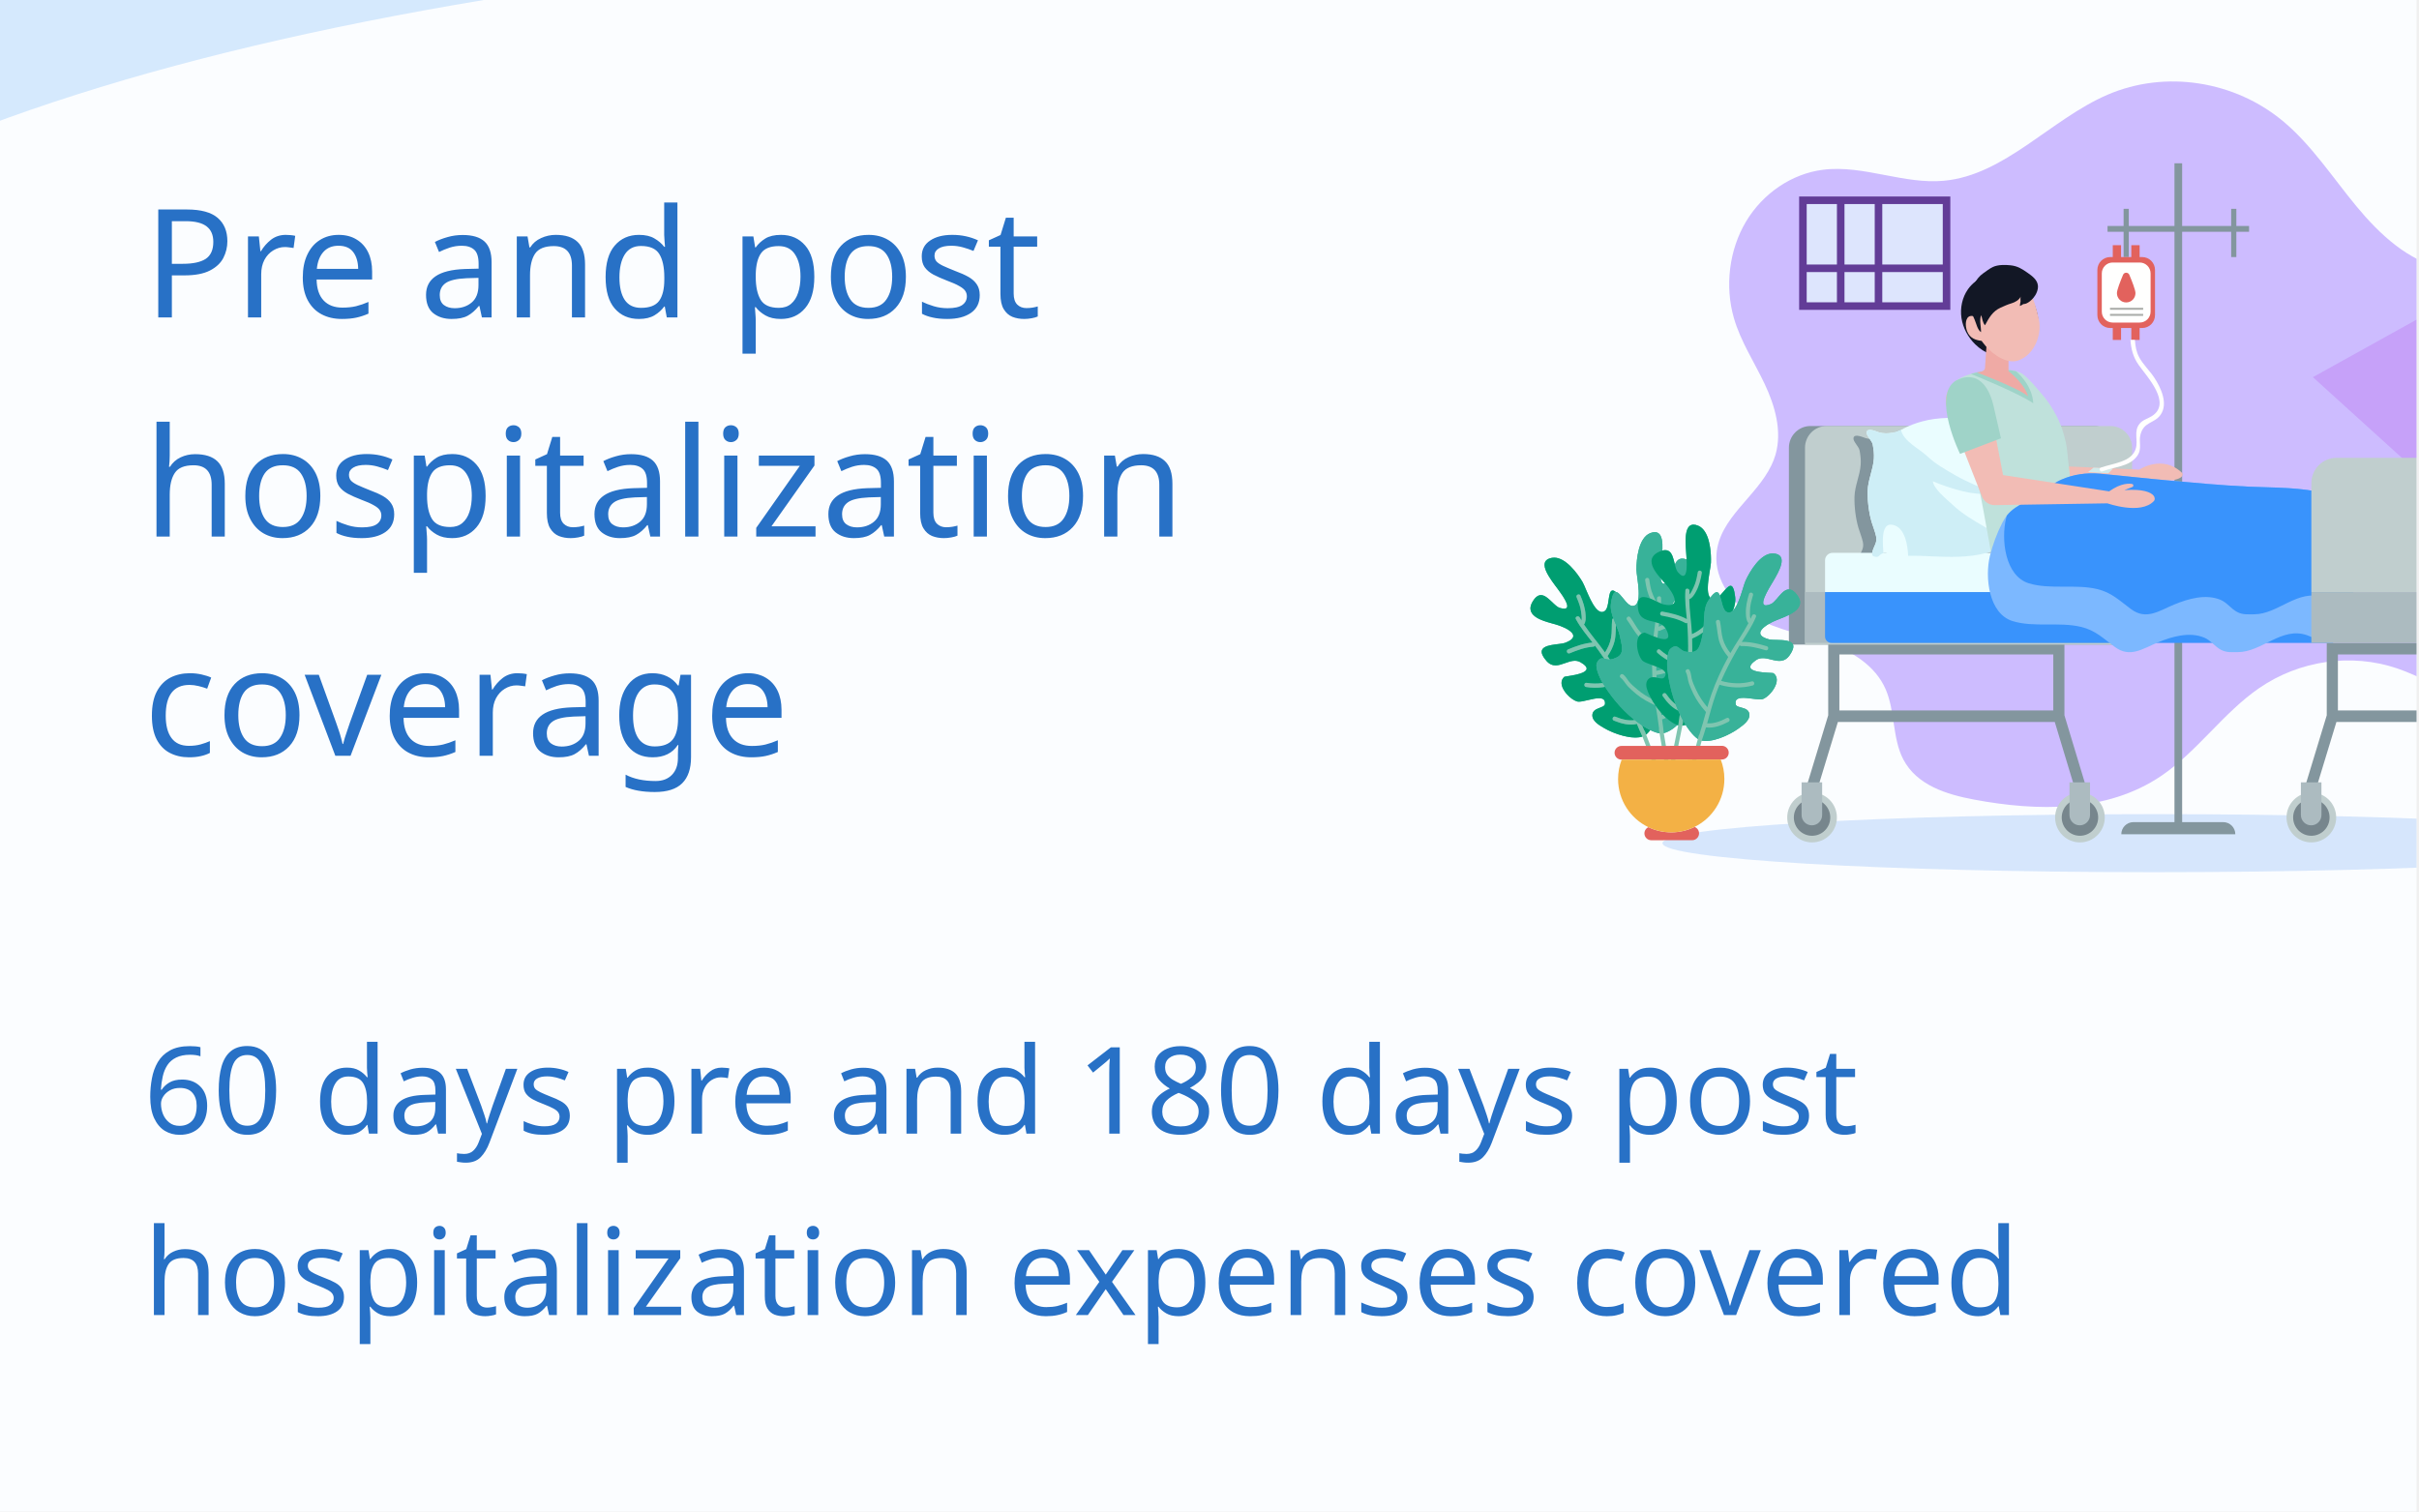
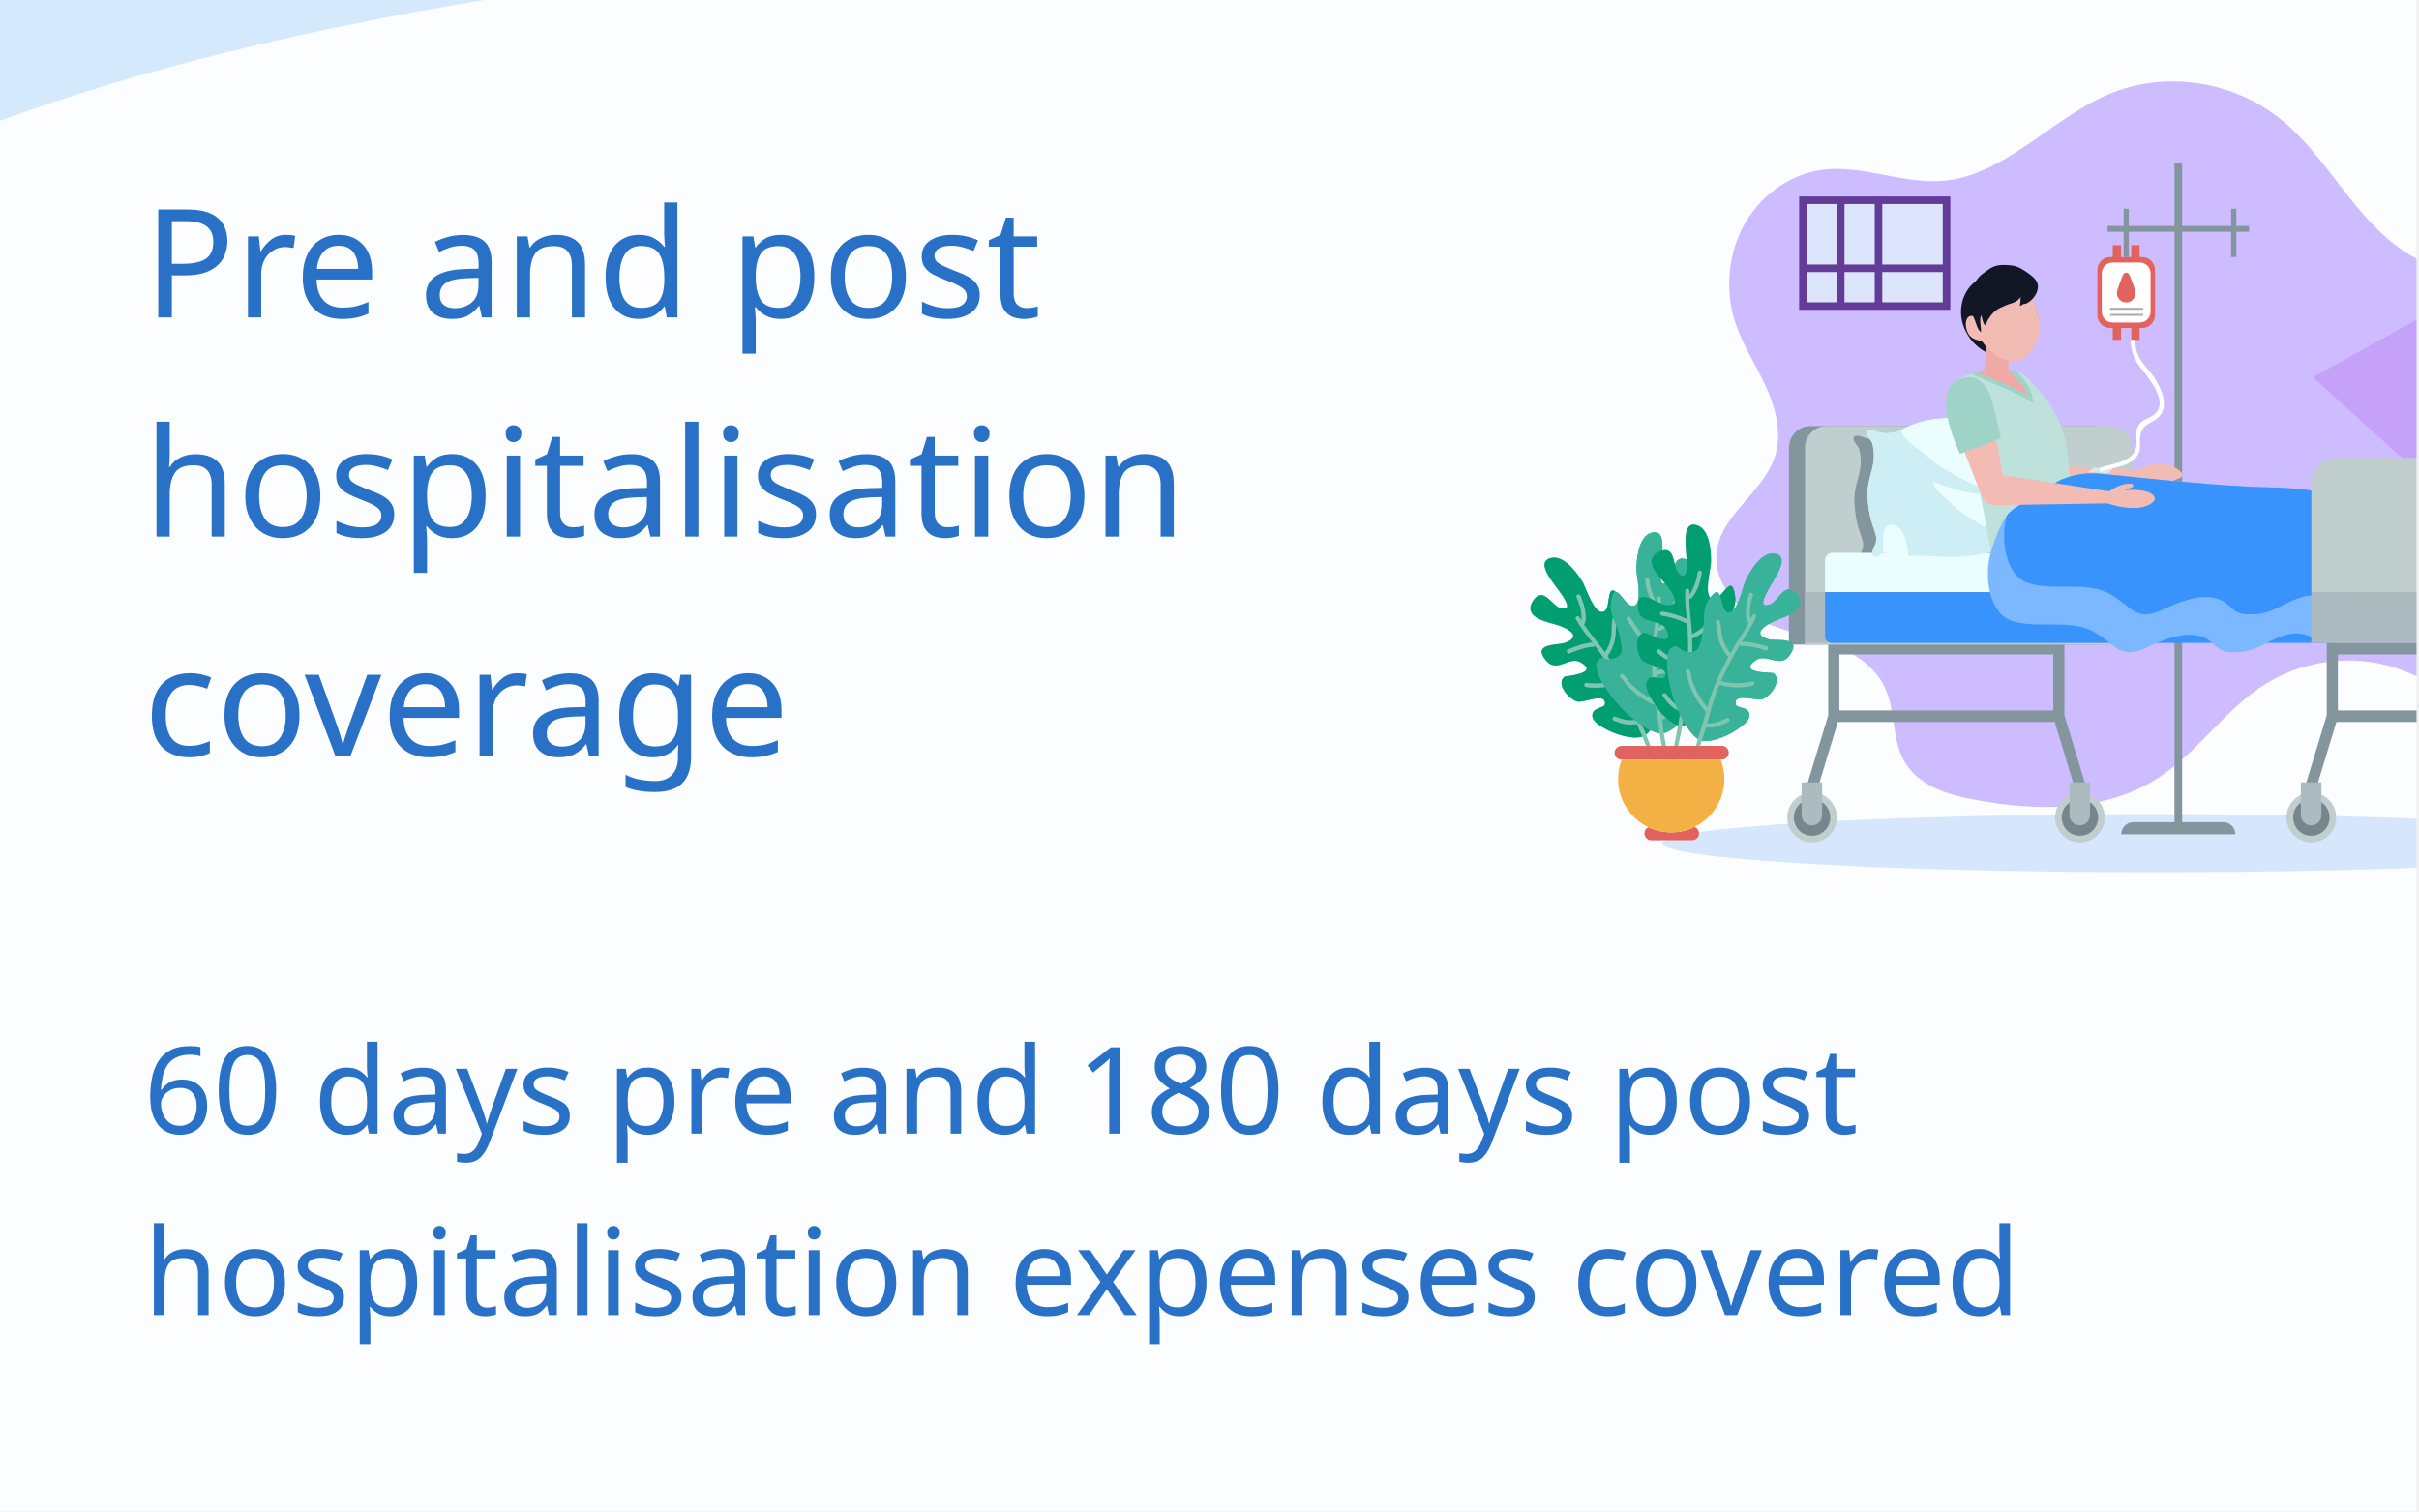
<svg xmlns="http://www.w3.org/2000/svg" xmlns:xlink="http://www.w3.org/1999/xlink" width="320" height="200" viewBox="0 0 320 200">
  <defs>
    <linearGradient id="prefix__b" x1="50%" x2="5.2%" y1="36.667%" y2="57.085%">
      <stop offset="0%" stop-color="#D5E9FD" />
      <stop offset="100%" stop-color="#FAFCFF" />
    </linearGradient>
    <path id="prefix__a" d="M0.677 0H320.677V200H0.677z" />
  </defs>
  <g fill="none" fill-rule="evenodd">
    <g transform="translate(-1353 -40) translate(1352 40)">
      <mask id="prefix__c" fill="#fff">
        <use xlink:href="#prefix__a" />
      </mask>
      <use fill="#FBFDFF" xlink:href="#prefix__a" />
      <path fill="url(#prefix__b)" d="M65 0C21.668 7.208-10.886 18.003-32.663 32.384c-32.664 21.572-88.123 49.719-100.624 22.19-8.334-18.351-5.615-36.543 8.159-54.574H65z" mask="url(#prefix__c)" />
      <g mask="url(#prefix__c)">
        <g>
          <g>
            <path fill="#CDBCFF" d="M129.492 70.803c-.987 6.47-5.485 12.518-11.252 14.044-.78.207-1.584.332-2.405.362-6.372.238-11.808-4.718-17.893-6.773-6.035-2.041-12.883-1.064-18.22 2.598-4.755 3.261-8.208 8.408-12.982 11.634-7.209 4.868-16.382 4.696-24.762 3.13-3.584-.671-7.543-1.878-9.343-5.297-1.472-2.8-1.073-6.364-2.337-9.281-1.403-3.24-4.604-5.112-7.761-6.198-3.154-1.086-6.503-1.632-9.436-3.294-2.933-1.662-5.47-4.866-5.187-8.43.377-4.756 5.242-7.518 7.26-11.723.22-.45.403-.917.545-1.409.9-3.1-.065-6.48-1.44-9.376-1.37-2.893-3.159-5.59-4.06-8.692-1.23-4.241-.626-9.06 1.607-12.794 2.233-3.733 6.052-6.31 10.136-6.836 2.754-.356 5.501.17 8.252.698 2.579.494 5.16.987 7.75.754 8.076-.726 14.153-8.14 21.68-11.385C67.286-.762 76.51.665 82.993 6.148c3.693 3.124 6.432 7.343 9.556 11.126 3.124 3.78 6.914 7.294 11.523 8.233 1.888.384 3.827.318 5.761.252 2.37-.08 4.733-.16 6.98.586 3.538 1.173 6.345 4.514 7.242 8.375.167.718.268 1.455.296 2.197.106 2.896-.764 5.693-.892 8.57-.14 3.181 1.217 5.19 2.511 7.905 2.58 5.409 4.463 11.252 3.521 17.41" transform="translate(203 10) translate(17.155)" />
            <path fill="#C3DBFB" d="M65.83 105.405c-35.932 0-65.06-1.72-65.06-3.84 0-2.121 29.128-3.84 65.06-3.84 35.931 0 65.06 1.719 65.06 3.84 0 2.12-29.129 3.84-65.06 3.84" opacity=".665" transform="translate(203 10) translate(17.155)" />
            <path fill="#C6A1F9" d="M141.542 62.469c-1.098 7.244-6.1 14.013-12.513 15.721L86.807 39.905l43.363-24.07 5.327 6.241c.186.804.298 1.628.328 2.46.12 3.24-.848 6.372-.991 9.592-.155 3.562 1.354 5.81 2.792 8.85 2.87 6.055 4.962 12.596 3.916 19.491" transform="translate(203 10) translate(17.155)" />
          </g>
          <path fill="#623C97" d="M46.262 16L36 16 36 31 56 31 56 16 46.262 16" transform="translate(203 10)" />
          <path fill="#DDE5FD" d="M47 21L51 21 51 17 47 17zM47 25L51 25 51 21 47 21zM47 30L51 30 51 26 47 26zM51 21L55 21 55 17 51 17zM51 25L55 25 55 21 51 21zM51 30L55 30 55 26 51 26zM37 21L41 21 41 17 37 17zM37 25L41 25 41 21 37 21zM37 30L41 30 41 26 37 26zM42 21L46 21 46 17 42 17zM42 25L46 25 46 21 42 21zM42 30L46 30 46 26 42 26z" transform="translate(203 10)" />
          <path fill="#83969E" d="M78.923 24.014V20.67h-2.126V19.9h2.126v-2.266h.686V19.9h6.042v-8.29h1.016v8.29h6.486v-2.266h.685V19.9h1.684v.771h-1.684v3.343h-.685V20.67h-6.486v78.112h5.435c.884 0 1.6.72 1.6 1.607H78.617c0-.887.716-1.607 1.6-1.607h5.435V20.67H79.61v3.343h-.686" transform="translate(203 10)" />
          <path fill="#E2625D" d="M77.152 33.402h4.227c.938 0 1.7-.764 1.7-1.707V25.72c0-.942-.762-1.706-1.7-1.706h-4.227c-.938 0-1.699.764-1.699 1.706v5.975c0 .943.76 1.707 1.7 1.707" transform="translate(203 10)" />
          <path fill="#FFFFFE" d="M77.477 32.68h3.577c.795 0 1.439-.646 1.439-1.443v-5.058c0-.797-.644-1.444-1.439-1.444h-3.577c-.794 0-1.438.647-1.438 1.444v5.058c0 .797.644 1.444 1.438 1.444" transform="translate(203 10)" />
          <path fill="#E2625D" d="M79.945 24.433L81.041 24.433 81.041 22.44 79.945 22.44zM77.49 24.433L78.587 24.433 78.587 22.44 77.49 22.44zM79.945 34.976L81.041 34.976 81.041 32.982 79.945 32.982zM77.49 34.976L78.587 34.976 78.587 32.982 77.49 32.982zM78.039 28.787c0 .68.549 1.232 1.227 1.232s1.227-.551 1.227-1.232c0-.415-.455-1.579-.812-2.425-.155-.37-.676-.37-.83 0-.357.846-.812 2.01-.812 2.425" transform="translate(203 10)" />
          <path fill="#AAADA9" d="M77.125 30.989L81.512 30.989 81.512 30.727 77.125 30.727zM77.125 31.795L81.512 31.795 81.512 31.532 77.125 31.532z" transform="translate(203 10)" />
          <path fill="#83969E" d="M41.323 84h28.298v-7.407H41.323V84zm-.196 1.528h28.69l2.79 9.24 1.409-.455-2.92-9.665v-9.583H39.848v9.582l-2.94 9.664 1.407.46 2.812-9.243zM107.272 84h28.298v-7.407h-28.298V84zm-.196 1.528h28.69l2.791 9.24 1.408-.455-2.92-9.665v-9.583h-31.248v9.582l-2.94 9.664 1.407.46 2.812-9.243z" transform="translate(203 10)" />
          <path fill="#C0CECE" d="M34.425 98.167c0 1.822 1.471 3.299 3.285 3.299s3.285-1.477 3.285-3.299c0-1.822-1.47-3.299-3.285-3.299-1.814 0-3.285 1.477-3.285 3.299" transform="translate(203 10)" />
          <path fill="#77868D" d="M35.3 98.167c0 1.337 1.08 2.42 2.41 2.42 1.331 0 2.41-1.083 2.41-2.42 0-1.336-1.079-2.42-2.41-2.42-1.33 0-2.41 1.084-2.41 2.42" transform="translate(203 10)" />
          <path fill="#83969E" d="M77.92 75.288H34.647V49.246c0-1.59 1.283-2.878 2.866-2.878h37.54c1.584 0 2.867 1.288 2.867 2.878v26.042" transform="translate(203 10)" />
          <path fill="#C0CECE" d="M80.052 75.288H36.778V49.246c0-1.59 1.283-2.878 2.867-2.878h37.54c1.584 0 2.867 1.288 2.867 2.878v26.042" transform="translate(203 10)" />
          <path fill="#83969E" d="M44.144 51.48c.044-.646-.03-1.26-.15-1.895-.096-.5-.872-1.171-.806-1.617.096-.667 1.288-.09 1.638.012.584.172 1.137.152 1.743.058.415-.065.786-.216 1.156-.395.111-.055.222-.11.335-.168.808-.41 1.595-.703 2.467-.941 2.143-.589 4.572-.546 6.76-.312 1.532.165 3.19.481 4.724.318.588-.062 1.148-.05 1.65-.372.485-.309 1.338-1.069 1.92-.616.759.584.444 2.565.537 3.44l.081-.157c.052.492.084.992.201 1.46.267 1.07.958 2.112 1.355 3.156.462 1.218.5 2.726.368 3.996-.065.603-.187 1.264-.357 1.85-.175.609-.482 1.232-.034 1.765.234.277.532.33.523.75-.008.335-.261.597-.562.714-.598.233-1.294-.096-1.891-.138-.75-.054-1.464.127-2.172.328-.42.12-.838.247-1.257.338-1.429.311-2.806.806-4.252 1.09-2.592.506-5.206.267-7.792.182-1.27-.043-2.555.058-3.812-.185-.665-.13-.956-.405-1.52.028-.256.197-.263.344-.654.277-.42-.072-.487-.207-.392-.65.171-.799.674-1.165.485-2.067-.132-.626-.403-1.257-.587-1.878-.37-1.246-.56-2.812-.525-4.122.038-1.455.721-2.799.82-4.25" transform="translate(203 10)" />
          <path fill="#ACBBC0" d="M36.778 75.065L80.052 75.065 80.052 68.344 36.778 68.344z" transform="translate(203 10)" />
          <path fill="#EAFDFF" d="M106.633 68.344H39.428v-4.199c0-.549.444-.994.99-.994h66.215v5.193" transform="translate(203 10)" />
          <path fill="#EAFDFF" d="M46.084 63.673c.392.067.398-.08.654-.277.564-.433.855-.157 1.52-.028 1.258.244 2.542.142 3.813.184 2.585.086 5.2.325 7.792-.181 1.446-.284 2.823-.779 4.251-1.09.42-.091.838-.218 1.258-.337.707-.202 1.422-.383 2.171-.329.597.042 1.293.37 1.892.138.3-.117.554-.38.561-.713.01-.421-.288-.474-.523-.751-.448-.533-.14-1.156.035-1.766.17-.585.291-1.245.356-1.849.134-1.27.094-2.778-.368-3.996-.397-1.044-1.088-2.085-1.354-3.156-.117-.468-.15-.969-.201-1.46l-.082.156c-.092-.874.222-2.854-.535-3.439-.584-.452-1.437.307-1.921.616-.503.322-1.063.31-1.65.372-1.534.164-3.192-.153-4.724-.318-2.188-.234-4.617-.276-6.76.312-.873.238-1.66.532-2.468.941-.112.058-.223.114-.334.168-.37.18-.741.33-1.157.395-.606.094-1.158.115-1.743-.058-.35-.103-1.541-.68-1.638-.012-.065.446.71 1.117.806 1.617.12.635.195 1.25.15 1.895-.098 1.45-.781 2.794-.82 4.25-.035 1.31.155 2.876.525 4.122.184.62.456 1.251.588 1.878.189.9-.314 1.267-.486 2.066-.095.443-.028.578.392.65" transform="translate(203 10)" />
          <path fill="#CEEEF6" d="M46.252 63.69c-.047 0-.102-.006-.168-.017-.313-.053-.43-.142-.43-.368 0-.077.014-.17.038-.282.146-.676.527-1.042.528-1.684 0-.117-.013-.243-.042-.382-.132-.627-.404-1.257-.588-1.878-.34-1.15-.53-2.57-.529-3.811 0-.105.002-.21.005-.312.038-1.455.72-2.799.82-4.25.008-.127.012-.255.012-.382 0-.508-.067-1.004-.163-1.512-.092-.48-.809-1.116-.81-1.561 0-.02.002-.038.004-.056.034-.237.207-.317.43-.317.407 0 .983.263 1.208.329.314.092.618.13.925.13.267 0 .537-.028.818-.072.416-.065.787-.216 1.157-.395l.015.065c.383 1.488 2.38 2.42 3.437 3.408 1.18 1.104 2.403 1.767 3.808 2.58 1.555.9 3.2 1.504 4.823 2.258-.386.118-.832.17-1.315.17-2.13 0-4.971-1-6.54-1.668.074 1 1.89 2.427 2.61 3.111 1.254 1.19 2.798 2.087 4.289 2.945 1.51.869 3.149 1.535 4.778 2.205-.42.119-.839.246-1.258.337-1.428.311-2.805.806-4.251 1.09-1.236.241-2.477.313-3.718.313-1.361 0-2.722-.086-4.074-.132-.549-.018-1.1-.01-1.65-.013-.063-1.452-.42-3.44-1.671-3.974-.242-.103-.45-.15-.628-.15-.876 0-1.047 1.123-1.047 2.19 0 .437.029.865.05 1.202.005.1.015.227.027.376-.126.03-.26.095-.414.213-.213.165-.253.293-.486.293" transform="translate(203 10)" />
          <path fill="#D6EEF1" d="M64.181 51.112c-2.262 0-5.478-1.671-6.636-2.484 1.4.675 3.04.941 4.561 1.224.63.116 1.472.323 2.257.323.634 0 1.23-.135 1.648-.56l-.105.13c.282-.1.428-.323.636-.53-.18 1.4-1.129 1.897-2.361 1.897M65.056 54.22c-2.082 0-5.646-1.436-6.226-1.82 1.473.426 3.457 1.21 5.243 1.21.877 0 1.707-.19 2.404-.703l.071.112c.134.887-.516 1.201-1.492 1.201M66.253 57.693c-1.006 0-4.172-1.068-4.18-2.1.057-.016.122-.023.193-.023.106 0 .224.015.342.044l-.132-.072c.075.032.151.064.227.098.148.044.29.106.405.181.492.226.992.473 1.467.72.454.237 1.625.641 1.749 1.15l-.071.002" transform="translate(203 10)" />
          <path fill="#3993FC" d="M106.633 75.065H40.267c-.463 0-.839-.377-.839-.842v-5.879h67.205v6.721" transform="translate(203 10)" />
          <path fill="#121725" d="M58.749 27.764c.769-.816 1.83-1.357 2.946-1.435 1.047-.073 2.104.254 2.979.839.874.583 1.57 1.413 2.075 2.338.763 1.397 1.205 3.255.686 4.807-.523 1.561-1.907 2.697-3.54 2.917-1.674.224-3.397-.487-4.605-1.673-.951-.934-1.622-2.168-1.817-3.489-.196-1.32.1-2.722.872-3.81.123-.174.258-.339.404-.494" transform="translate(203 10)" />
          <path fill="#F2BCB5" d="M69.644 54.406l11.493-1.06c1.445.923 2.514.874 2.794.82.169-.033.183-.23.024-.288l-.963-.346c2.339.211 3.229-.13 3.568-.417.173-.146.247-.402.084-.557-2.599-2.477-5.655-.413-5.655-.413l-13.712-.625c.877.911 1.697 1.854 2.367 2.886" transform="translate(203 10)" />
          <path fill="#D1EBEB" d="M77.523 52L76.896 52.63 74.215 52.468 74.958 51.87 77.523 52" transform="translate(203 10)" />
          <path fill="#BFE1DB" d="M56.337 41.643c.414 1.311 1.804 5.695 2.112 6.837 1.262 4.727 2.932 14.67 2.932 14.67h13.197l-2.309-6.54s-.66-5.374-.709-5.945l-.042-.483c-.238-2.765-1.284-5.395-3.018-7.555-.505-.626-1.032-1.256-1.527-1.8-.49-.53-.943-.983-1.327-1.28-.234-.18-.553-.32-.934-.42-1.54-.41-4.085-.215-5.99.347-.897.266-1.651.614-2.09 1.018-.316.29-.425.742-.295 1.151" transform="translate(203 10)" />
          <path fill="#9FD3C8" d="M58.722 39.474v.003s6.274 2.509 8.242 3.883c0 0 .09-2.114-2.252-4.234-1.54-.41-4.085-.214-5.99.348" transform="translate(203 10)" />
          <path fill="#7CB8FF" d="M64.247 72.184c2.808.865 6.145.07 9.047.764 1.899.455 2.924 1.51 4.46 2.649 2.03 1.506 3.702.229 5.737-.611 1.838-.758 4.165-1.433 6.112-.611.885.372 1.397 1.203 2.242 1.628.721.36 1.387.284 2.19.284 3.177.003 5.799-3.407 9.142-2.24 1.457.508 3.334 1.9 3.915-.305.323-1.225.302-2.578.268-3.892-.006-.406-.015-.806-.018-1.2-.006-1.62-.718-3.492-.125-5.072.329-.883 1.238-1.05 2.187-1.03.548.01 1.108.083 1.582.117 5.512.37 11.557 3.226 16.945.687.7-.33 1.682-.85 1.688-1.735-1.414-1.152-4.122-.773-5.856-.957-2.613-.28-5.153-1.353-7.422-2.569l-.068-.036c-1.782-.956-3.391-.532-5.28-.993-1.796-.437-3.46-1.28-5.267-1.75-3.306-.865-6.866-.767-10.248-.92-3.554-.162-7.125-.507-10.645-.819-3.024-.266-6.05-.623-9.078-.898-1.737-.156-3.501.092-5.095.803-.22.101-.435.208-.639.327-1.33.776-2.558 1.726-3.91 2.481-1.13.635-1.962 1.081-2.64 1.946-.216.272-.414.583-.605.956-.715 1.406-1.244 2.847-1.625 4.369-.694 2.792-.17 7.653 3.006 8.627" transform="translate(203 10)" />
          <path fill="#3993FC" d="M66.391 67.183c2.809.861 6.146.067 9.048.764 1.898.455 2.924 1.506 4.46 2.646 2.029 1.506 3.702.229 5.737-.611 1.837-.758 4.165-1.433 6.115-.611.882.372 1.393 1.203 2.239 1.628.72.36 1.387.284 2.193.284 3.173.003 5.799-3.406 9.139-2.24.645.227 1.375.624 2.038.807.828.229 1.555.116 1.877-1.112.423-1.604.259-3.43.252-5.093 0-.354-.036-.72-.085-1.096-.17-1.33-.501-2.74-.042-3.975.52-1.393 2.473-1.002 3.77-.913 1.052.07 2.125.232 3.209.43l-.068-.036c-1.782-.956-3.391-.532-5.28-.993-1.796-.437-3.46-1.28-5.267-1.75-3.306-.865-6.866-.767-10.248-.92-3.554-.162-7.125-.507-10.645-.819-3.024-.266-6.05-.623-9.078-.898-1.737-.156-3.501.092-5.095.803-.22.101-.435.208-.639.327-1.33.776-2.558 1.726-3.91 2.481-1.13.635-1.962 1.081-2.64 1.946-.03.107-.058.214-.085.32-.694 2.793-.17 7.654 3.005 8.631" transform="translate(203 10)" />
          <path fill="#F2BCB5" d="M55.7 44.275l4.468 11.387c.275.7.934 1.164 1.674 1.178l14.944-.239s4.397 1.565 6.145-.304c.184-.197.117-.54-.062-.742-.353-.394-1.299-.886-3.841-.706l1.06-.417c.176-.07.17-.332-.01-.383-.301-.084-1.456-.195-3.069.967l-14.03-2.153-2.01-10.453c-.362-1.78-2.243-2.768-3.88-2.038-1.474.658-2.108 2.438-1.389 3.903" transform="translate(203 10)" />
          <path fill="#EFAAA5" d="M60.584 38.715l.257-3.776 2.86 1.488-.005 2.676c2.323 1.901 2.586 3.33 2.586 3.33-1.215-1.057-6.787-3.159-6.787-3.159.583-.05 1.04-.178 1.089-.56" transform="translate(203 10)" />
          <path fill="#F2BCB5" d="M58.223 33.833c.38.973 1.187 1.175 1.92 1.271.037.055.073.105.115.16.5.684 1.148 1.318 1.846 1.78.95.636 1.987.952 2.85.664 1.417-.478 2.404-1.836 2.733-3.352.016-.076.032-.152.043-.227.11-.62.109-1.27-.024-1.883-1.162-5.563-3.193-6.35-5.322-5.838-1.63.39-2.925 3.167-3.08 5.507-.24-.097-.472-.139-.67-.094-.652.157-.71 1.24-.411 2.012" transform="translate(203 10)" />
          <path fill="#9FD3C8" d="M62.698 47.994l-5.412 2.062s-3.668-7.486-.693-9.603c0 0 3.667-2.478 5.094 3.12l1.01 4.42" transform="translate(203 10)" />
          <path fill="#121725" d="M58.669 29.555c-.006.55.022 1.084.123 1.621.075.404.256.736.419 1.108.228.522.368 1.336.85 1.67.024-.688-.26-1.61.023-2.258.145.43.188.994.5 1.343.527-.968 1.001-1.852 2.067-2.331.488-.22.935-.424 1.451-.577.47-.14.99-.43 1.215-.89-.073.208-.012.45-.028.669-.014.192-.105.384-.075.577.144-.062.295-.15.444-.25.126-.012.254-.024.379-.074.357-.143.702-.453.952-.747.359-.421.649-1.055.6-1.621-.067-.766-.769-1.279-1.346-1.684-.76-.533-1.343-.913-2.3-1.01-.72-.075-1.632-.086-2.301.223-.46.212-.86.545-1.277.83-1.048.718-1.684 2.134-1.696 3.401" transform="translate(203 10)" />
          <path fill="#FFFFFE" d="M80.418 34.976c.053.792.177 1.571.561 2.286.53.986 1.37 1.756 1.987 2.684.872 1.313 1.913 3.484.823 4.971-.83 1.132-2.186.879-2.63 2.566-.275 1.047.26 1.893-.456 2.873-1.052 1.441-3.063 1.395-4.588 2.016-.094.038-.2.014-.267-.063l-.048-.056c-.108-.127-.057-.323.1-.38 1.575-.57 4.097-.704 4.635-2.518.334-1.126-.316-2.284.505-3.289.431-.527 1.067-.658 1.617-1.005 2.69-1.695-.605-5.175-1.728-6.752-.762-1.069-1.005-2.124-1.105-3.333h.594" transform="translate(203 10)" />
          <path fill="#C0CECE" d="M103.76 68.344h45.746V53.928c0-1.852-1.496-3.353-3.34-3.353H107.1c-1.844 0-3.34 1.501-3.34 3.353v14.416" transform="translate(203 10)" />
          <path fill="#ACBBC0" d="M103.76 75.065L149.506 75.065 149.506 68.344 103.76 68.344zM37.685 99.206c.75 0 1.36-.611 1.36-1.365v-4.323h-2.72v4.323c0 .754.61 1.365 1.36 1.365" transform="translate(203 10)" />
          <path fill="#C0CECE" d="M69.863 98.167c0 1.822 1.47 3.299 3.285 3.299 1.814 0 3.285-1.477 3.285-3.299 0-1.822-1.471-3.299-3.285-3.299s-3.285 1.477-3.285 3.299" transform="translate(203 10)" />
          <path fill="#77868D" d="M70.738 98.167c0 1.337 1.079 2.42 2.41 2.42 1.33 0 2.41-1.083 2.41-2.42 0-1.336-1.08-2.42-2.41-2.42-1.331 0-2.41 1.084-2.41 2.42" transform="translate(203 10)" />
          <path fill="#ACBBC0" d="M73.122 99.206c.75 0 1.36-.611 1.36-1.365v-4.323h-2.719v4.323c0 .754.609 1.365 1.36 1.365" transform="translate(203 10)" />
          <path fill="#C0CECE" d="M100.475 98.167c0 1.822 1.471 3.299 3.285 3.299s3.285-1.477 3.285-3.299c0-1.822-1.47-3.299-3.285-3.299-1.814 0-3.285 1.477-3.285 3.299" transform="translate(203 10)" />
          <path fill="#77868D" d="M101.35 98.167c0 1.337 1.08 2.42 2.41 2.42 1.331 0 2.41-1.083 2.41-2.42 0-1.336-1.079-2.42-2.41-2.42-1.33 0-2.41 1.084-2.41 2.42" transform="translate(203 10)" />
          <path fill="#ACBBC0" d="M103.735 99.206c.75 0 1.36-.611 1.36-1.365v-4.323h-2.72v4.323c0 .754.61 1.365 1.36 1.365" transform="translate(203 10)" />
          <path fill="#38B299" d="M5.04 75.056c2.416-.905.25-1.997-1.26-2.436-1.222-.356-4.285-.944-3.027-3.034 1.318-2.19 2.549.534 3.583.847 2.313.7-.08-2.234-.65-3.016-.781-1.072-2.426-3.261-.375-3.61 1.658-.283 3.359 2.046 4.039 3.205.484.827 1.663 4.692 2.923 3.845.953-.64-.004-4.51 2.244-1.734.914 1.129.754 2.931 1.16 4.218.597 1.884.848 2.666 2.513 2.194.864-.245.898-1.33 1.957-.59.545.381.696 2.12.687 2.723-.079 5.543-2.31 9.241-3.354 9.713-1.414.639-4.027-.314-5.228-1.018-.597-.35-1.686-.928-1.603-1.804.092-.982 1.603-.83 1.663-1.408.109-1.049-1.088-.791-2.18-.534-.613.145-1.192.289-1.49.203-1.074-.31-2.844-2.252-1.709-3.265.117-.104 4.81-.415 2.136-1.932-.656-.372-1.336-.129-2.015.114-.853.305-1.703.61-2.495-.306-2.047-2.367 1.574-2.035 2.48-2.375" transform="translate(203 10)" />
          <path fill="#009E71" d="M14.336 87.591c-1.405 0-3.161-.687-4.084-1.228-.575-.336-1.606-.885-1.608-1.707 0-.032.001-.064.005-.097.092-.982 1.603-.83 1.663-1.408.005-.045.007-.086.007-.126 0-.483-.328-.636-.794-.636-.403 0-.908.114-1.393.228-.485.115-.95.229-1.27.229-.084 0-.158-.008-.22-.026-.83-.239-2.075-1.452-2.075-2.46 0-.296.108-.575.366-.805.091-.081 2.957-.287 2.958-1.091 0-.229-.23-.505-.822-.84-.243-.14-.49-.192-.74-.192-.421 0-.849.152-1.275.305-.427.152-.852.305-1.27.305-.418 0-.829-.153-1.225-.61-.44-.51-.618-.893-.617-1.186 0-1.07 2.386-.923 3.097-1.19.782-.292 1.084-.604 1.084-.908.001-.635-1.322-1.23-2.344-1.528-1.02-.298-3.323-.756-3.323-2.116 0-.269.09-.573.297-.918.372-.617.737-.844 1.093-.844.904 0 1.748 1.466 2.49 1.691.243.074.434.107.581.107.292 0 .408-.132.408-.343.002-.694-1.247-2.244-1.639-2.78-.504-.69-1.365-1.846-1.366-2.673 0-.457.262-.813.991-.938.093-.015.187-.023.28-.023 1.567 0 3.117 2.135 3.759 3.23.436.745 1.44 3.965 2.556 3.965.122 0 .244-.038.367-.12.706-.476.363-2.726 1.055-2.726.114 0 .256.061.437.202-.268.006-.492.392-.654 1.503-.019.13-.027.26-.027.389 0 .529.147 1.06.34 1.583-.082.03-.149.1-.161.215-.086.786.004 1.58-.142 2.36-.132.716-.416 1.344-.8 1.946-.882-1.239-1.937-2.417-2.781-3.694.26-.366.236-.849.208-1.294-.056-.906-.33-1.698-.678-2.529-.049-.115-.143-.164-.238-.164-.177 0-.36.165-.27.378.269.64.525 1.268.602 1.964.03.27.131.775.042 1.112-.08-.132-.16-.263-.232-.398-.059-.108-.157-.153-.254-.153-.185 0-.364.162-.254.366.596 1.11 1.421 2.102 2.208 3.102-1.129.09-2.202.479-3.24.91-.29.122-.157.534.104.534.034 0 .07-.007.109-.023 1.006-.42 2.036-.795 3.131-.876.11-.008.174-.068.207-.144.158.206.315.414.465.624.261.365.519.733.771 1.105-.095-.021-.186-.037-.273-.037-.255 0-.485.13-.706.62-.04.09-.058.2-.058.327 0 .699.549 1.846.828 2.318-.326.045-.655.068-.985.068-.378 0-.759-.03-1.139-.093-.017-.003-.034-.004-.05-.004-.307 0-.353.497-.022.552.401.066.804.098 1.205.098.44 0 .878-.038 1.311-.112 1.256 1.933 2.654 3.382 3.92 4.388-.166.027-.333.04-.5.04-.704 0-1.419-.218-2.054-.479-.038-.015-.074-.022-.108-.022-.261 0-.391.415-.1.534.695.286 1.49.526 2.266.526.264 0 .525-.028.78-.09.213.52.434 1.037.675 1.544l.016.023.043.11c-.28.091-.597.13-.934.13m1.423-.39l-.033-.085c-.026-.128-.106-.273-.146-.379-.02-.05-.05-.085-.085-.112-.096-.216-.19-.433-.282-.651.392.259.762.47 1.1.633-.197.256-.384.455-.554.593m-4.794-9.927c-.1-.153-.203-.305-.305-.456.4-.597.725-1.216.907-1.917.194-.744.167-1.487.2-2.238.2.478.392.945.497 1.395.175.75.31 1.33.31 1.784 0 .712-.33 1.117-1.35 1.392-.09.024-.175.036-.259.04" transform="translate(203 10)" />
          <path fill="#7FC5B0" d="M5.434 75.93c1.038-.431 2.111-.82 3.24-.91-.787-1-1.612-1.992-2.208-3.102-.168-.312.34-.524.508-.213.072.135.153.266.232.398.09-.337-.012-.842-.042-1.112-.077-.696-.333-1.324-.602-1.964-.137-.328.37-.542.508-.214.348.83.622 1.623.678 2.53.028.444.051.927-.208 1.293.844 1.277 1.9 2.455 2.78 3.694.385-.602.669-1.23.801-1.947.146-.78.056-1.573.142-2.359.039-.354.585-.282.546.072-.103.945 0 1.874-.242 2.804-.182.701-.506 1.32-.907 1.917 1.012 1.491 1.947 3.04 2.712 4.675.254.543.486 1.097.71 1.653.519-.767.95-1.569 1.251-2.452.168-.492.354-1.013.423-1.528.052-.39.014-.76.169-1.13.138-.327.648-.119.51.21-.19.452-.132 1.045-.254 1.53-.118.467-.263.932-.428 1.385-.337.928-.83 1.768-1.399 2.57l-.028.027c.379.961.748 1.927 1.17 2.868.034.027.064.061.084.112.04.106.12.251.146.38.752 1.942 1.51 3.884 2.237 5.836.123.332-.384.548-.508.214-.724-1.945-1.48-3.88-2.228-5.816l-.016-.023c-.24-.507-.462-1.024-.675-1.545-1.003.25-2.115-.052-3.046-.435-.329-.135-.12-.647.208-.512.81.333 1.749.594 2.627.426-.474-1.19-.92-2.395-1.46-3.555-.216-.462-.447-.916-.688-1.364l-.056.037c-1.37.548-2.845.761-4.305.521-.348-.057-.279-.606.072-.548 1.369.225 2.736.031 4.02-.482l.007-.002c-.744-1.322-1.583-2.59-2.465-3.824-.15-.21-.307-.418-.465-.624-.033.076-.097.136-.207.144-1.095.08-2.125.457-3.131.876-.327.136-.541-.374-.213-.51" transform="translate(203 10)" />
          <path fill="#38B299" d="M20.56 71.09c-2.538.465-1.234-1.587-.16-2.741.868-.934 3.199-3.013 1.053-4.162-2.248-1.203-1.917 1.769-2.646 2.57-1.63 1.79-1.071-1.96-.98-2.925.125-1.323.422-4.049-1.517-3.295-1.569.61-1.843 3.485-1.835 4.83.005.96.962 4.886-.552 4.806-1.145-.06-2.296-3.875-2.812-.336-.21 1.44.847 2.905 1.153 4.22.449 1.925.631 2.726-1.04 3.176-.307.083-.578.022-.824-.04-.449-.111-.814-.223-1.158.54-.273.607.483 2.178.799 2.692 2.893 4.722 6.694 6.751 7.832 6.62 1.54-.178 3.3-2.34 3.972-3.562.335-.608.976-1.664.458-2.374-.321-.441-.84-.36-1.296-.279-.369.066-.697.132-.85-.076-.981-1.319 2.393-1.54 2.983-2.171.765-.818 1.295-3.396-.197-3.683-.048-.01-.485.191-1.02.392-1.185.446-2.848.892-1.799-.953.843-1.483 3.393-.34 3.777-2.484.551-3.085-2.39-.94-3.342-.765" transform="translate(203 10)" />
          <path fill="#38B299" d="M20.56 71.09c-2.538.465-1.234-1.587-.16-2.741.868-.934 3.199-3.013 1.053-4.162-2.248-1.203-1.917 1.769-2.646 2.57-1.63 1.79-1.071-1.96-.98-2.925.125-1.323.422-4.049-1.517-3.295-1.569.61-1.843 3.485-1.835 4.83.005.96.962 4.886-.552 4.806-1.145-.06-2.296-3.875-2.812-.336-.21 1.44.847 2.905 1.153 4.22.449 1.925.631 2.726-1.04 3.176-.307.083-.578.022-.824-.04-.449-.111-.814-.223-1.158.54-.273.607.483 2.178.799 2.692 2.893 4.722 6.694 6.751 7.832 6.62 1.54-.178 3.3-2.34 3.972-3.562.335-.608.976-1.664.458-2.374-.321-.441-.84-.36-1.296-.279-.369.066-.697.132-.85-.076-.981-1.319 2.393-1.54 2.983-2.171.765-.818 1.295-3.396-.197-3.683-.048-.01-.485.191-1.02.392-1.185.446-2.848.892-1.799-.953.843-1.483 3.393-.34 3.777-2.484.551-3.085-2.39-.94-3.342-.765" transform="translate(203 10)" />
          <path fill="#7FC5B0" d="M20.666 72.044c-1.112.163-2.233.38-3.248.884.166-1.265.37-2.54.317-3.8-.015-.356-.56-.276-.545.076.006.154.003.309.003.463-.249-.244-.42-.73-.531-.977-.29-.638-.388-1.309-.484-1.997-.05-.352-.594-.276-.545.077.124.893.293 1.715.706 2.522.203.397.429.823.84 1.004-.076 1.531-.382 3.085-.507 4.603-.637-.32-1.201-.714-1.68-1.26-.523-.595-.85-1.324-1.325-1.955-.213-.284-.646.059-.432.343.57.758.954 1.61 1.637 2.284.515.509 1.108.874 1.757 1.18-.11 1.802-.123 3.613.053 5.411.059.598.141 1.192.232 1.786-.836-.393-1.614-.86-2.324-1.465-.395-.336-.82-.688-1.142-1.095-.244-.308-.399-.645-.72-.883-.287-.21-.619.23-.332.442.394.29.645.83.997 1.184.34.341.702.665 1.074.97.763.624 1.615 1.092 2.512 1.489l.038.008c.165 1.02.34 2.04.457 3.065-.015.04-.024.086-.015.14.02.11.025.278.068.401.344 2.056.683 4.112 1.054 6.163.063.35.609.274.545-.077-.37-2.043-.707-4.093-1.05-6.142l.001-.027c-.051-.56-.125-1.117-.208-1.674.99-.302 1.79-1.132 2.396-1.94.213-.285-.227-.618-.44-.333-.526.703-1.2 1.41-2.04 1.717-.2-1.267-.43-2.53-.558-3.806-.05-.507-.083-1.015-.104-1.524l.067.003c1.456-.234 2.831-.809 3.963-1.766.271-.228-.07-.663-.341-.433-1.061.896-2.333 1.432-3.698 1.651l-.008.003c-.035-1.518.039-3.04.168-4.553.022-.257.051-.516.082-.775.066.049.152.068.251.018.982-.493 2.058-.7 3.136-.858.35-.05.275-.598-.077-.547" transform="translate(203 10)" />
          <path fill="#38B299" d="M18.064 69.971c2.52.549 1.284-1.545.25-2.734-.838-.962-3.1-3.116-.917-4.194 2.286-1.128 1.858 1.83 2.56 2.656 1.57 1.843 1.135-1.924 1.075-2.892-.081-1.325-.288-4.06 1.626-3.242 1.547.662 1.727 3.544 1.675 4.888-.037.959-1.122 4.852.393 4.822 1.147-.023 2.422-3.798 2.822-.243.162 1.445-.942 2.876-1.291 4.18-.512 1.909-.72 2.703.935 3.208.306.094.58.04.83-.013.45-.096.817-.193 1.134.578.254.616-.554 2.161-.886 2.665-3.046 4.622-6.912 6.525-8.045 6.356-1.534-.229-3.22-2.448-3.853-3.691-.315-.618-.92-1.696-.38-2.388.335-.429.847-.332 1.3-.236.368.078.696.156.857-.047 1.023-1.286-2.341-1.618-2.91-2.269-.738-.842-1.184-3.437.317-3.675.049-.007.491.215 1.03.436 1.168.482 2.788.963 1.806-.903-.794-1.51-3.38-.452-3.693-2.607-.45-3.103 2.42-.86 3.365-.655" transform="translate(203 10)" />
          <path fill="#009E71" d="M20.376 86.016c-.055 0-.105-.003-.151-.01-.612-.091-1.248-.499-1.831-1.035-.144-.132-.285-.272-.421-.417-.083-.088-.164-.178-.243-.269-.258-.295-.496-.604-.706-.903-.27-.386-.494-.757-.652-1.067-.224-.44-.597-1.115-.596-1.716 0-.242.06-.473.216-.672.191-.245.441-.319.704-.319.198 0 .402.042.596.083.194.04.376.082.53.082.137 0 .251-.033.327-.13.134-.168.193-.32.193-.458 0-.047-.007-.093-.02-.138-.053-.173-.2-.324-.406-.46-.222-.146-.511-.274-.818-.393-.18-.07-.367-.136-.55-.2-.574-.204-1.111-.392-1.31-.619-.379-.433-.68-1.328-.681-2.128 0-.758.27-1.431.999-1.547h.003c.06 0 .497.218 1.027.436.529.218 1.15.436 1.581.436.315 0 .528-.116.528-.435 0-.208-.091-.501-.303-.904-.017-.033-.036-.065-.055-.096-.112-.181-.254-.322-.415-.434-.135-.094-.285-.168-.443-.23-.159-.061-.327-.11-.498-.154-.985-.253-2.085-.335-2.282-1.693-.033-.224-.048-.42-.047-.591 0-.78.32-1.039.771-1.039.82 0 2.075.852 2.64.975.284.062.52.09.713.09.559 0 .771-.234.77-.584v-.042c-.03-.611-.662-1.542-1.233-2.198l-.038-.044c-.162-.183-.369-.406-.584-.654-.577-.663-1.217-1.506-1.217-2.257 0-.471.25-.906.923-1.239.358-.177.65-.253.89-.253 1.29 0 1.078 2.213 1.67 2.91.302.353.53.5.7.5.379 0 .476-.729.476-1.531 0-.525-.042-1.081-.073-1.486-.012-.149-.022-.277-.028-.376-.02-.337-.05-.765-.05-1.203 0-1.066.172-2.189 1.048-2.189.178 0 .386.047.628.15 1.405.6 1.682 3.033 1.682 4.482 0 .147-.002.283-.007.406-.022.567-.41 2.16-.41 3.362 0 .822.18 1.46.786 1.46h.017c.78-.016 1.62-1.767 2.203-1.767.274 0 .491.387.619 1.524.011.099.016.197.016.296-.001 1.344-.982 2.669-1.307 3.883-.21.784-.369 1.379-.369 1.844 0 .668.328 1.067 1.304 1.365.122.038.238.051.35.051.17 0 .33-.032.48-.064.15-.032.29-.064.424-.064.265 0 .499.128.71.642.034.082.049.18.049.29-.001.718-.647 1.938-.935 2.375-1.176 1.785-2.475 3.164-3.691 4.176l-.214.175c-.862.691-1.675 1.196-2.366 1.527-.687.33-1.253.488-1.623.488" transform="translate(203 10)" />
          <path fill="#7FC5B0" d="M17.926 70.921c1.106.2 2.219.454 3.217.991-.125-1.269-.286-2.551-.192-3.808.027-.355.57-.258.543.095-.012.153-.014.308-.019.462.256-.236.443-.716.563-.96.31-.627.43-1.294.549-1.979.06-.35.603-.256.542.095-.153.888-.349 1.704-.788 2.497-.216.39-.456.809-.872.976.025 1.533.28 3.096.355 4.618.648-.3 1.224-.674 1.721-1.205.541-.577.893-1.295 1.387-1.91.223-.276.644.08.42.357-.594.74-1.005 1.578-1.71 2.23-.53.49-1.136.836-1.794 1.12.05 1.805.003 3.616-.231 5.407-.078.595-.18 1.186-.291 1.776.849-.364 1.642-.805 2.371-1.386.406-.323.842-.66 1.177-1.057.255-.3.42-.632.75-.858.293-.201.61.25.317.452-.404.278-.673.809-1.036 1.15-.35.33-.723.642-1.105.934-.783.598-1.65 1.038-2.56 1.405l-.037.007c-.199 1.014-.407 2.028-.558 3.049.014.04.02.086.01.14-.023.11-.034.276-.08.398-.412 2.043-.819 4.088-1.256 6.126-.075.346-.618.253-.543-.095.436-2.03.842-4.069 1.252-6.105l-.001-.027c.07-.558.162-1.113.263-1.667-.979-.334-1.752-1.19-2.33-2.017-.205-.292.246-.61.45-.318.503.719 1.152 1.448 1.982 1.783.242-1.26.514-2.515.682-3.785.068-.506.117-1.013.155-1.52h-.068c-1.446-.281-2.803-.901-3.903-1.896-.262-.237.091-.66.356-.422 1.03.932 2.285 1.51 3.642 1.774l.007.003c.085-1.517.06-3.04-.018-4.556-.014-.258-.034-.518-.056-.778-.068.047-.155.063-.252.01-.965-.526-2.034-.768-3.106-.96-.349-.064-.255-.609.095-.546" transform="translate(203 10)" />
          <path fill="#38B299" d="M32.03 74.6c-2.496-.652-.453-1.961 1.005-2.554 1.18-.479 4.165-1.378 2.701-3.328-1.534-2.042-2.48.792-3.478 1.21-2.229.935-.148-2.23.34-3.067.668-1.146 2.08-3.493.006-3.63-1.68-.11-3.133 2.38-3.691 3.604-.398.873-1.178 4.839-2.516 4.125-1.014-.54-.457-4.486-2.41-1.494-.794 1.216-.45 2.993-.725 4.315-.4 1.936-.571 2.739-2.276 2.44-.884-.155-1.029-1.23-2.006-.386-.503.436-.476 2.18-.407 2.78.644 5.506 3.24 8.955 4.327 9.317 1.472.49 3.974-.726 5.097-1.549.558-.41 1.582-1.096 1.411-1.959-.193-.968-1.68-.662-1.798-1.23-.336-1.611 2.816-.384 3.617-.707 1.036-.417 2.6-2.531 1.366-3.423-.126-.092-4.825.081-2.321-1.702 1.387-.988 3.22 1.128 4.467-.654 1.795-2.565-1.773-1.864-2.709-2.109" transform="translate(203 10)" />
          <path fill="#38B299" d="M32.03 74.6c-2.496-.652-.453-1.961 1.005-2.554 1.18-.479 4.165-1.378 2.701-3.328-1.534-2.042-2.48.792-3.478 1.21-2.229.935-.148-2.23.34-3.067.668-1.146 2.08-3.493.006-3.63-1.68-.11-3.133 2.38-3.691 3.604-.398.873-1.178 4.839-2.516 4.125-1.014-.54-.457-4.486-2.41-1.494-.794 1.216-.45 2.993-.725 4.315-.4 1.936-.571 2.739-2.276 2.44-.884-.155-1.029-1.23-2.006-.386-.503.436-.476 2.18-.407 2.78.644 5.506 3.24 8.955 4.327 9.317 1.472.49 3.974-.726 5.097-1.549.558-.41 1.582-1.096 1.411-1.959-.193-.968-1.68-.662-1.798-1.23-.336-1.611 2.816-.384 3.617-.707 1.036-.417 2.6-2.531 1.366-3.423-.126-.092-4.825.081-2.321-1.702 1.387-.988 3.22 1.128 4.467-.654 1.795-2.565-1.773-1.864-2.709-2.109" transform="translate(203 10)" />
          <path fill="#7FC5B0" d="M31.727 75.51c-1.077-.323-2.185-.6-3.316-.573.68-1.076 1.4-2.147 1.88-3.312.136-.329-.392-.487-.526-.16-.059.141-.126.28-.19.42-.124-.326-.075-.84-.073-1.11.006-.701.198-1.352.4-2.016.103-.34-.424-.502-.528-.161-.262.862-.453 1.679-.417 2.585.018.446.044.928.34 1.266-.711 1.357-1.64 2.637-2.391 3.96-.444-.56-.79-1.155-.995-1.854-.224-.76-.215-1.56-.38-2.332-.075-.349-.611-.22-.536.128.198.928.19 1.864.525 2.764.254.679.639 1.261 1.099 1.813-.856 1.588-1.627 3.225-2.222 4.93-.198.567-.372 1.14-.539 1.717-.594-.71-1.104-1.463-1.494-2.311-.216-.472-.454-.97-.576-1.476-.091-.383-.09-.755-.283-1.106-.17-.312-.657-.052-.486.26.236.43.237 1.027.408 1.496.165.453.357.9.567 1.335.43.887 1.007 1.673 1.654 2.412l.03.023c-.278.996-.547 1.994-.871 2.974-.03.03-.058.068-.072.12-.03.11-.095.263-.107.393-.55 2.01-1.106 4.019-1.63 6.035-.09.344.437.506.527.161.522-2.01 1.076-4.012 1.624-6.015l.013-.024c.188-.529.355-1.066.514-1.606 1.023.145 2.098-.27 2.986-.746.313-.168.054-.656-.259-.488-.772.415-1.68.77-2.57.694.35-1.233.67-2.477 1.09-3.687.168-.482.351-.956.545-1.427l.06.031c1.418.405 2.907.465 4.335.076.341-.093.216-.631-.127-.538-1.339.365-2.718.312-4.048-.066l-.007-.001c.605-1.392 1.31-2.74 2.062-4.058.128-.224.263-.446.4-.668.04.072.11.125.22.122 1.097-.032 2.16.236 3.203.55.34.101.5-.427.16-.53" transform="translate(203 10)" />
          <path fill="#E2625D" d="M26.687 89.591c0 .249-.101.475-.263.638-.163.165-.39.267-.637.267l-13.3.014c-.496 0-.902-.407-.903-.904 0-.25.102-.477.265-.64.162-.165.388-.267.636-.267l13.3-.014c.495 0 .902.407.902.906M22.76 100.265c.001.249-.1.476-.264.64-.164.165-.39.267-.637.268l-5.423.005c-.497 0-.903-.407-.904-.906 0-.248.102-.475.265-.64.075-.075.164-.137.262-.183.918.44 1.945.685 3.028.684 1.105 0 2.151-.257 3.081-.716.346.128.592.46.593.848" transform="translate(203 10)" />
          <path fill="#F3B145" d="M26.11 93.067c.003 2.789-1.604 5.2-3.942 6.35-.93.459-1.976.716-3.08.716-1.084.001-2.11-.244-3.029-.684-2.37-1.133-4.006-3.559-4.009-6.368 0-.907.168-1.774.478-2.571l13.1-.013c.311.797.481 1.663.482 2.57" transform="translate(203 10)" />
        </g>
      </g>
    </g>
    <g fill="#2871C6">
      <text font-family="WorkSans-SemiBold, Work Sans" font-size="20" font-weight="500" transform="translate(-1353 -40) translate(1372 60)">
        <tspan x="0" y="22">Pre and post </tspan>
-         <tspan x="0" y="51">hospitalization </tspan>
+         <tspan x="0" y="51">hospitalisation </tspan>
        <tspan x="0" y="80">coverage</tspan>
      </text>
      <text font-family="WorkSans-Medium, Work Sans" font-size="16" font-weight="400" transform="translate(-1353 -40) translate(1372 60)">
        <tspan x="0" y="130">60 days pre and 180 days post </tspan>
-         <tspan x="0" y="154">hospitalization expenses covered</tspan>
+         <tspan x="0" y="154">hospitalisation expenses covered</tspan>
      </text>
    </g>
  </g>
</svg>
